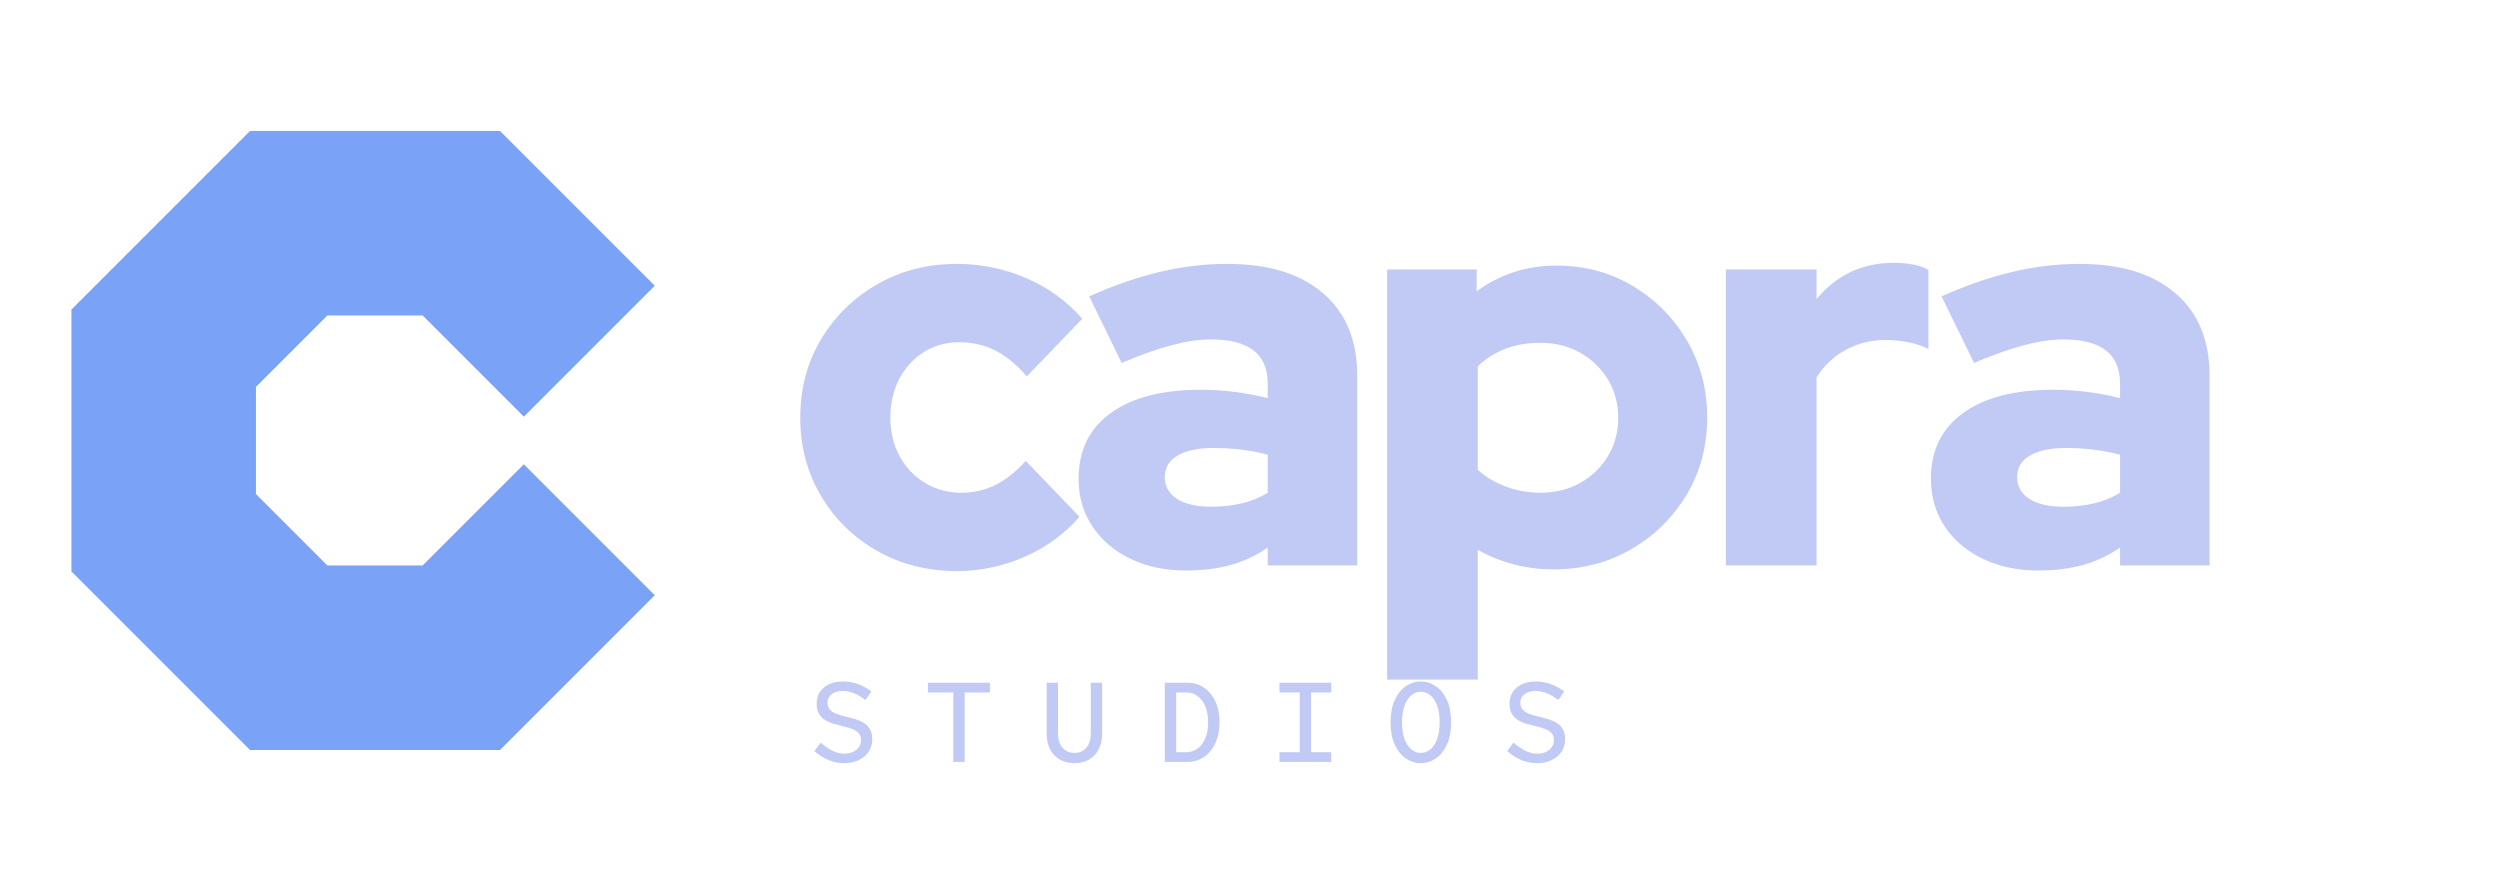
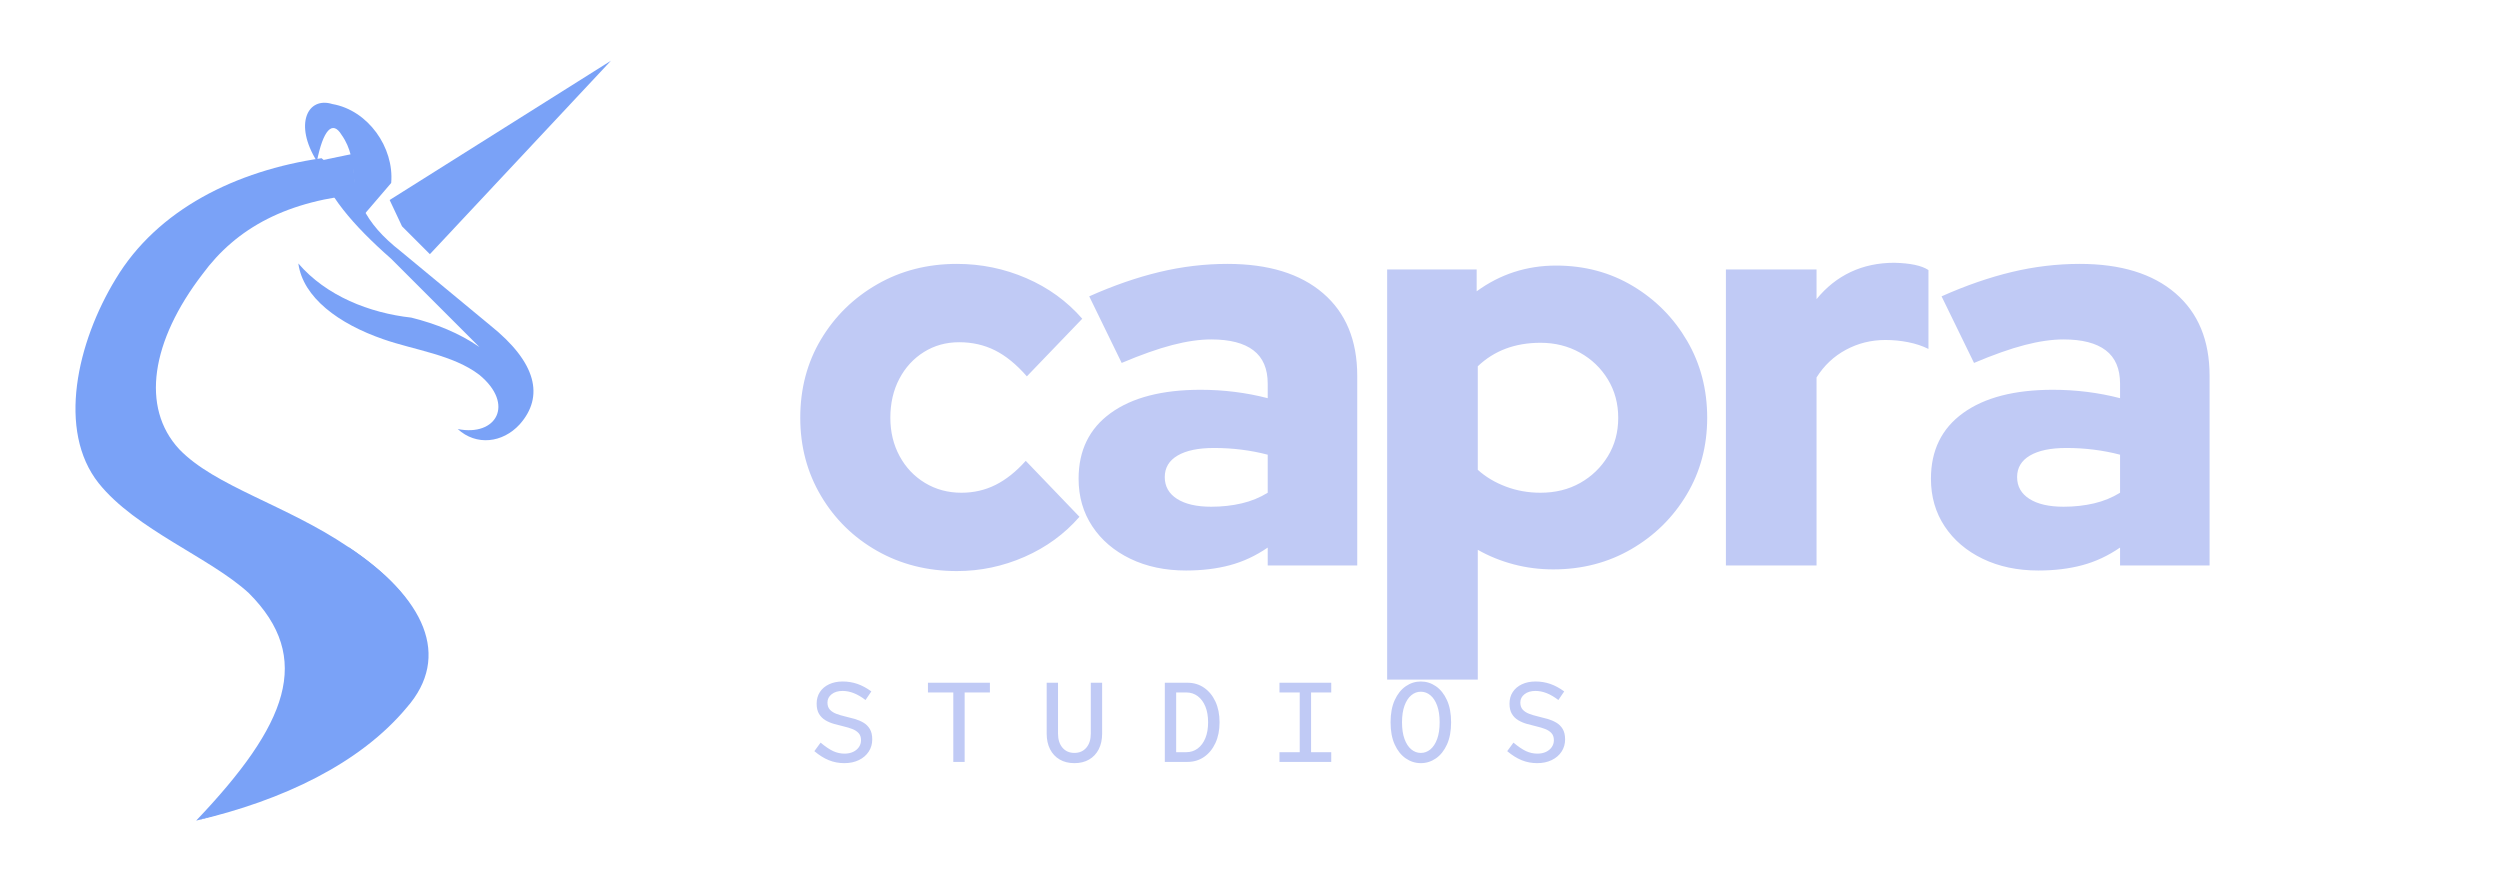
<svg xmlns="http://www.w3.org/2000/svg" viewBox="0 0 420 150">
-   <path transform="translate(4 14)" d="M80 8H38L8 38V82L38 112H80L106 86L84 64L67 81H51L39 69V51L51 39H67L84 56L106 34Z" fill="#7aa2f7" />
+   <g transform="translate(8 5) scale(.26)" fill="#7aa2f7">
+     <path d="M96 511C155 449 172 406 130 364C105 341 57 323 33 293C6 259 19 202 44 161C71 116 122 91 177 83L205 106C155 110 122 128 100 158C67 201 60 244 85 271C108 295 154 307 194 334C251 372 260 411 216 453C184 483 136 500 96 511Z" />
+     <path d="M96 511C160 491 214 456 225 416C233 388 219 358 194 334C244 367 261 405 232 438C202 474 152 498 96 511Z" />
+     <path d="M221 110L364 20L247 145L229 127Z" />
+     <path d="M198 80C196 107 205 125 228 143L286 191C316 215 321 237 305 255C294 267 277 269 265 258C290 263 302 242 279 223C262 210 237 207 217 200C188 190 165 173 162 151C180 172 208 183 235 186C251 190 266 196 279 205L222 148C197 126 180 106 174 85Z" />
+     <path d="M174 85C159 61 168 43 184 48C207 52 224 76 222 99L204 120C194 103 202 85 190 68C184 58 178 65 174 85Z" />
+   </g>
  <path d="M160.764 95.94Q153.338 95.94 147.369 92.556Q141.4 89.172 137.922 83.297Q134.444 77.422 134.444 70.184Q134.444 62.852 137.922 57.024Q141.4 51.196 147.369 47.765Q153.338 44.334 160.764 44.334Q166.874 44.334 172.42 46.731Q177.966 49.128 181.82 53.546L172.514 63.228Q169.882 60.22 167.156 58.857Q164.43 57.494 161.14 57.494Q157.85 57.494 155.218 59.139Q152.586 60.784 151.082 63.651Q149.578 66.518 149.578 70.184Q149.578 73.756 151.129 76.623Q152.68 79.49 155.406 81.135Q158.132 82.78 161.516 82.78Q164.618 82.78 167.25 81.464Q169.882 80.148 172.326 77.422L181.35 86.822Q177.59 91.146 172.138 93.543Q166.686 95.94 160.764 95.94Z M199.252 95.846Q193.988 95.846 189.899 93.872Q185.81 91.898 183.507 88.42Q181.204 84.942 181.204 80.43Q181.204 73.286 186.609 69.385Q192.014 65.484 201.696 65.484Q207.524 65.484 212.976 66.894V64.45Q212.976 60.69 210.579 58.857Q208.182 57.024 203.482 57.024Q200.568 57.024 196.949 57.964Q193.33 58.904 188.442 60.972L182.99 49.786Q189.1 47.06 194.787 45.697Q200.474 44.334 206.208 44.334Q216.548 44.334 222.282 49.269Q228.016 54.204 228.016 63.134V95.0H212.976V91.992Q209.968 94.06 206.631 94.953Q203.294 95.846 199.252 95.846ZM195.68 80.148Q195.68 82.498 197.748 83.814Q199.816 85.13 203.482 85.13Q206.208 85.13 208.605 84.566Q211.002 84.002 212.976 82.78V76.388Q210.814 75.824 208.558 75.542Q206.302 75.26 203.952 75.26Q200.004 75.26 197.842 76.529Q195.68 77.798 195.68 80.148Z M233.04 114.176V45.274H248.08V48.94Q254.002 44.616 261.428 44.616Q268.579 44.616 274.319 48.052Q280.06 51.488 283.434 57.264Q286.808 63.04 286.808 70.184Q286.808 77.328 283.363 83.093Q279.918 88.858 274.057 92.258Q268.196 95.658 260.958 95.658Q257.511 95.658 254.3 94.812Q251.088 93.966 248.268 92.368V114.176ZM258.796 82.78Q262.556 82.78 265.47 81.135Q268.384 79.49 270.123 76.646Q271.862 73.803 271.862 70.207Q271.862 66.612 270.13 63.755Q268.399 60.899 265.43 59.243Q262.462 57.588 258.825 57.588Q255.6 57.588 252.968 58.575Q250.336 59.562 248.268 61.536V78.926Q250.242 80.712 252.982 81.746Q255.722 82.78 258.796 82.78Z M289.952 95.0V45.274H305.18V50.256Q307.624 47.248 310.914 45.697Q314.204 44.146 318.246 44.146Q322.288 44.24 323.98 45.368V58.622Q322.476 57.87 320.596 57.494Q318.716 57.118 316.742 57.118Q313.17 57.118 310.115 58.763Q307.06 60.408 305.18 63.416V95.0Z M342.446 95.846Q337.182 95.846 333.093 93.872Q329.004 91.898 326.701 88.42Q324.398 84.942 324.398 80.43Q324.398 73.286 329.803 69.385Q335.208 65.484 344.89 65.484Q350.718 65.484 356.17 66.894V64.45Q356.17 60.69 353.773 58.857Q351.376 57.024 346.676 57.024Q343.762 57.024 340.143 57.964Q336.524 58.904 331.636 60.972L326.184 49.786Q332.294 47.06 337.981 45.697Q343.668 44.334 349.402 44.334Q359.742 44.334 365.476 49.269Q371.21 54.204 371.21 63.134V95.0H356.17V91.992Q353.162 94.06 349.825 94.953Q346.488 95.846 342.446 95.846ZM338.874 80.148Q338.874 82.498 340.942 83.814Q343.01 85.13 346.676 85.13Q349.402 85.13 351.799 84.566Q354.196 84.002 356.17 82.78V76.388Q354.008 75.824 351.752 75.542Q349.496 75.26 347.146 75.26Q343.198 75.26 341.036 76.529Q338.874 77.798 338.874 80.148Z" fill="#c0caf5" />
  <path d="M141.843 128.209Q140.467 128.209 139.249 127.717Q138.032 127.225 136.811 126.194L137.862 124.761Q139.064 125.769 139.976 126.19Q140.888 126.61 141.891 126.61Q142.704 126.61 143.323 126.317Q143.941 126.025 144.296 125.513Q144.651 125.001 144.651 124.358Q144.651 123.601 144.244 123.161Q143.838 122.721 143.178 122.469Q142.518 122.216 141.724 122.031Q140.931 121.845 140.13 121.62Q139.33 121.394 138.669 121.002Q138.009 120.61 137.603 119.943Q137.197 119.276 137.197 118.207Q137.197 117.097 137.74 116.264Q138.284 115.431 139.275 114.961Q140.267 114.491 141.581 114.491Q142.858 114.491 144.03 114.892Q145.202 115.293 146.386 116.158L145.407 117.601Q144.399 116.831 143.446 116.453Q142.494 116.075 141.553 116.075Q140.417 116.075 139.715 116.63Q139.013 117.185 139.013 118.022Q139.013 118.779 139.419 119.22Q139.825 119.66 140.497 119.917Q141.169 120.174 141.972 120.36Q142.775 120.545 143.578 120.776Q144.381 121.006 145.053 121.4Q145.725 121.794 146.131 122.469Q146.537 123.143 146.537 124.226Q146.537 125.37 145.942 126.277Q145.346 127.183 144.287 127.696Q143.229 128.209 141.843 128.209Z M160.154 128.0V116.332H155.895V114.7H166.305V116.332H162.06V128.0Z M180.5 128.209Q179.075 128.209 178.031 127.601Q176.986 126.993 176.414 125.877Q175.842 124.76 175.842 123.25V114.7H177.747V123.25Q177.747 124.731 178.493 125.609Q179.238 126.488 180.5 126.488Q181.762 126.488 182.507 125.609Q183.253 124.731 183.253 123.25V114.7H185.158V123.25Q185.158 124.76 184.586 125.877Q184.014 126.993 182.972 127.601Q181.929 128.209 180.5 128.209Z M197.595 126.368H199.288Q200.378 126.368 201.208 125.752Q202.039 125.136 202.5 124.013Q202.961 122.89 202.961 121.35Q202.961 119.81 202.5 118.687Q202.039 117.564 201.208 116.948Q200.378 116.332 199.288 116.332H197.595ZM195.69 128.0V114.7H199.492Q201.064 114.7 202.277 115.532Q203.49 116.363 204.188 117.855Q204.886 119.346 204.886 121.35Q204.886 123.34 204.188 124.838Q203.49 126.337 202.277 127.168Q201.064 128.0 199.492 128.0Z M214.952 128.0V126.368H218.354V116.332H214.952V114.7H223.648V116.332H220.26V126.368H223.648V128.0Z M238.7 128.209Q237.328 128.209 236.169 127.411Q235.011 126.613 234.313 125.084Q233.615 123.554 233.615 121.35Q233.615 119.146 234.313 117.617Q235.011 116.087 236.169 115.289Q237.328 114.491 238.7 114.491Q240.072 114.491 241.231 115.289Q242.389 116.087 243.087 117.617Q243.785 119.146 243.785 121.35Q243.785 123.554 243.087 125.084Q242.389 126.613 241.231 127.411Q240.072 128.209 238.7 128.209ZM238.7 126.492Q239.59 126.492 240.307 125.895Q241.023 125.298 241.442 124.151Q241.861 123.005 241.861 121.35Q241.861 119.695 241.442 118.549Q241.023 117.402 240.307 116.805Q239.59 116.208 238.7 116.208Q237.81 116.208 237.093 116.805Q236.377 117.402 235.958 118.549Q235.539 119.695 235.539 121.35Q235.539 123.005 235.958 124.151Q236.377 125.298 237.093 125.895Q237.81 126.492 238.7 126.492Z M258.243 128.209Q256.867 128.209 255.649 127.717Q254.432 127.225 253.211 126.194L254.262 124.761Q255.464 125.769 256.376 126.19Q257.288 126.61 258.291 126.61Q259.104 126.61 259.723 126.317Q260.341 126.025 260.696 125.513Q261.051 125.001 261.051 124.358Q261.051 123.601 260.644 123.161Q260.238 122.721 259.578 122.469Q258.918 122.216 258.124 122.031Q257.331 121.845 256.53 121.62Q255.73 121.394 255.069 121.002Q254.409 120.61 254.003 119.943Q253.597 119.276 253.597 118.207Q253.597 117.097 254.14 116.264Q254.684 115.431 255.675 114.961Q256.667 114.491 257.981 114.491Q259.258 114.491 260.43 114.892Q261.602 115.293 262.786 116.158L261.807 117.601Q260.799 116.831 259.846 116.453Q258.894 116.075 257.953 116.075Q256.817 116.075 256.115 116.63Q255.413 117.185 255.413 118.022Q255.413 118.779 255.819 119.22Q256.225 119.66 256.897 119.917Q257.569 120.174 258.372 120.36Q259.175 120.545 259.978 120.776Q260.781 121.006 261.453 121.4Q262.125 121.794 262.531 122.469Q262.937 123.143 262.937 124.226Q262.937 125.37 262.342 126.277Q261.746 127.183 260.687 127.696Q259.629 128.209 258.243 128.209Z" fill="#c0caf5" />
</svg>
